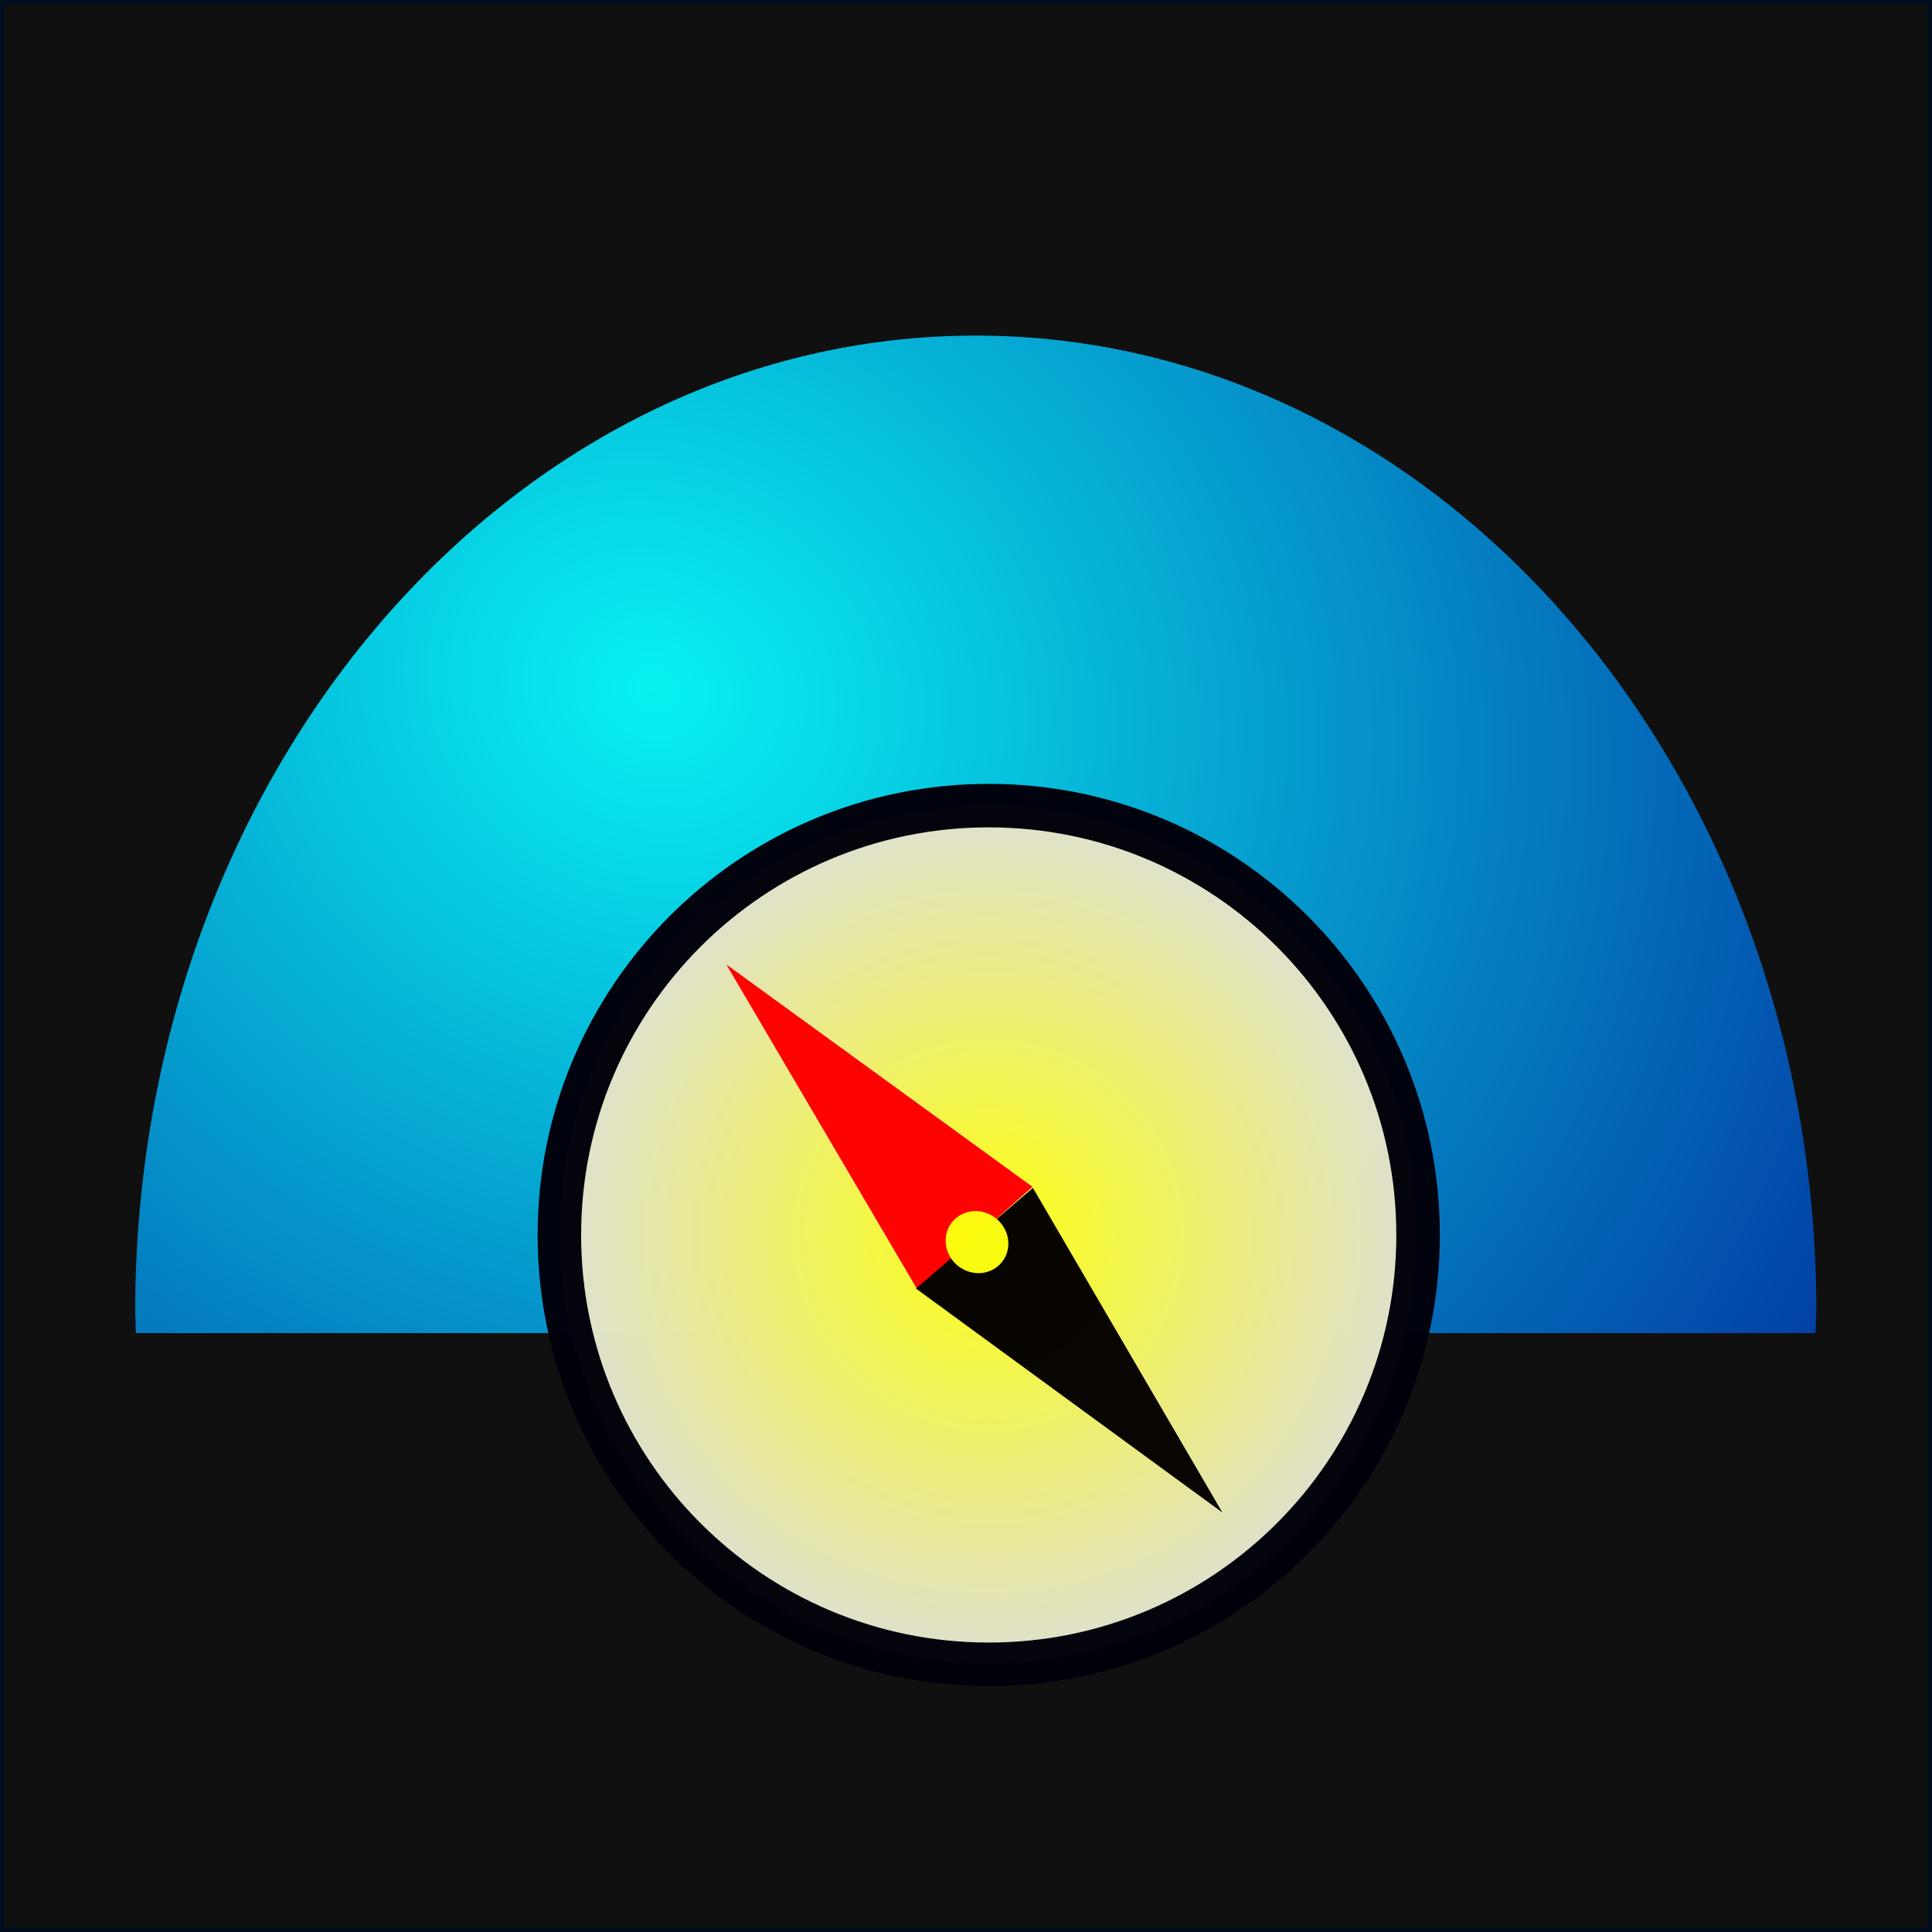
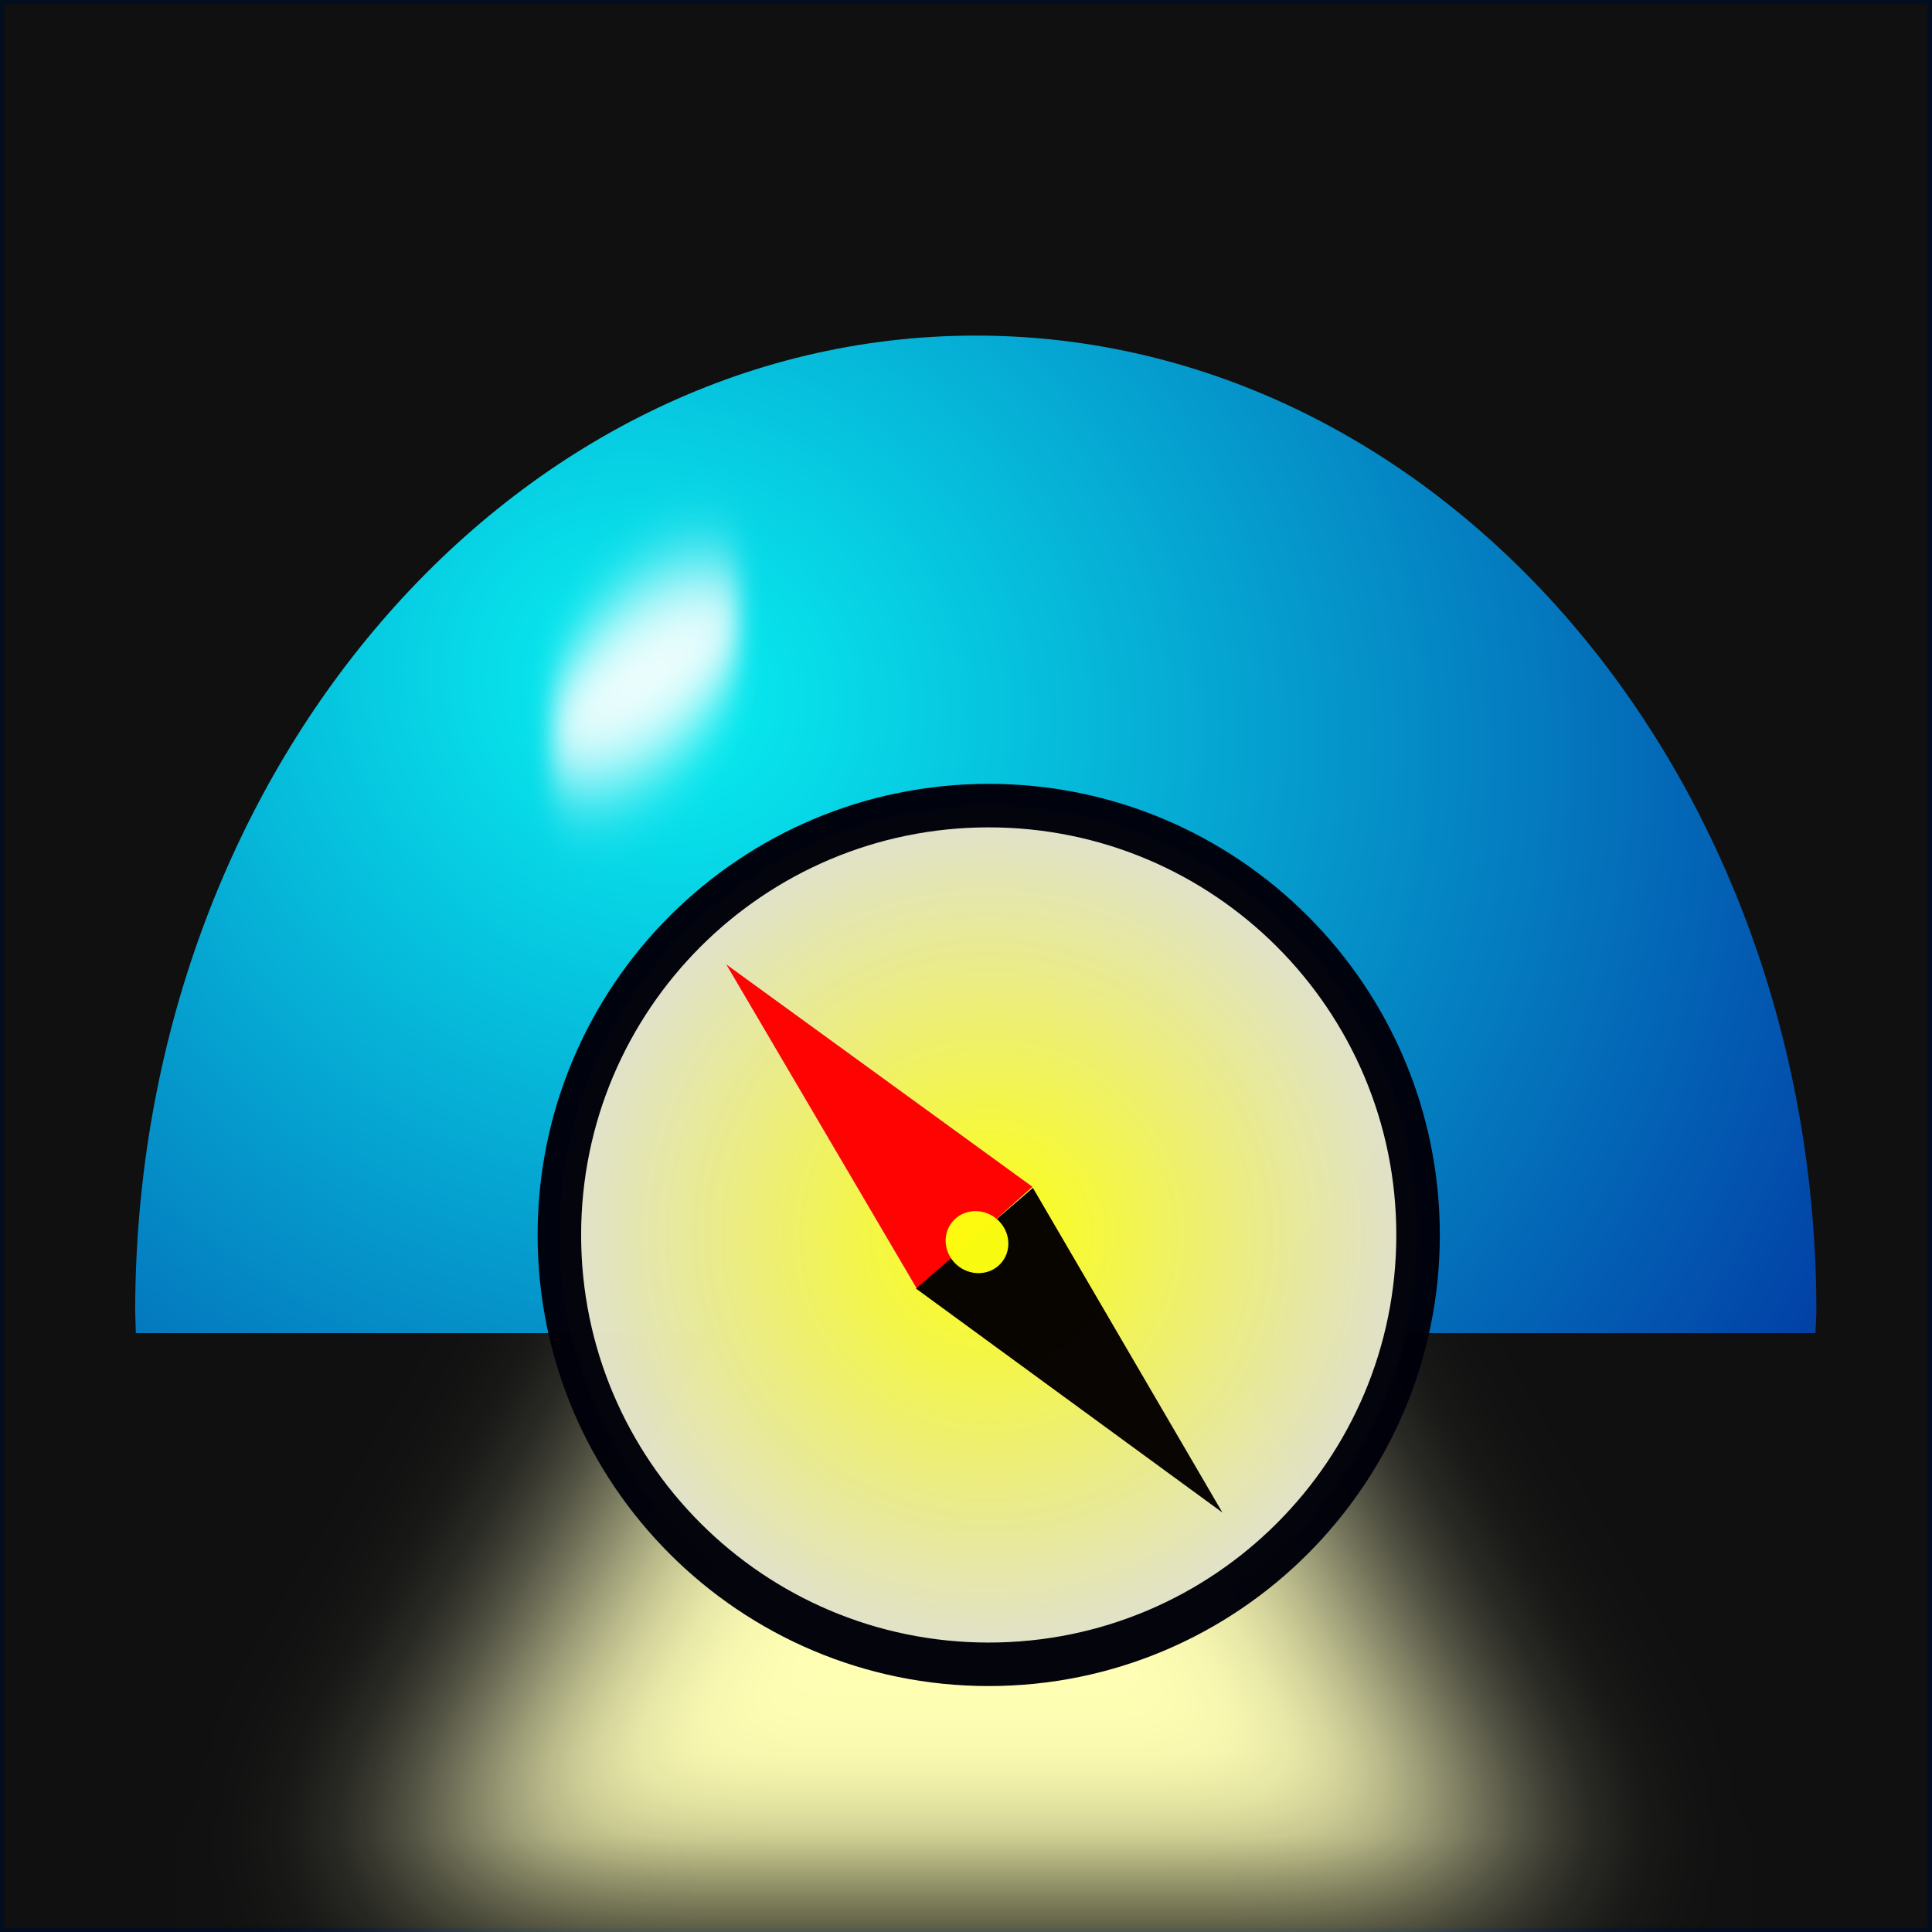
<svg xmlns="http://www.w3.org/2000/svg" xmlns:xlink="http://www.w3.org/1999/xlink" width="144" height="144" viewBox="0 0 38.1 38.1" version="1.1" id="svg8">
  <defs id="defs2">
    <marker orient="auto" refY="0.0" refX="0.0" id="TriangleInM" style="overflow:visible">
      <path id="path4754" d="M 5.77,0.0 L -2.88,5.0 L -2.88,-5.0 L 5.77,0.0 z " style="fill-rule:evenodd;stroke:#0a0000;stroke-width:1pt;stroke-opacity:1;fill:#0a0000;fill-opacity:1" transform="scale(-0.4)" />
    </marker>
    <marker orient="auto" refY="0.0" refX="0.0" id="marker6760" style="overflow:visible">
      <path id="path6758" style="fill-rule:evenodd;stroke-width:0.625;stroke-linejoin:round;stroke:#0a0000;stroke-opacity:1;fill:#0a0000;fill-opacity:1" d="M 8.719,4.034 L -2.207,0.016 L 8.719,-4.002 C 6.973,-1.63 6.983,1.616 8.719,4.034 z " transform="scale(0.6) translate(0,0)" />
    </marker>
    <marker orient="auto" refY="0.0" refX="0.0" id="Arrow2Mstart" style="overflow:visible">
      <path id="path4642" style="fill-rule:evenodd;stroke-width:0.625;stroke-linejoin:round;stroke:#0a0000;stroke-opacity:1;fill:#0a0000;fill-opacity:1" d="M 8.719,4.034 L -2.207,0.016 L 8.719,-4.002 C 6.973,-1.63 6.983,1.616 8.719,4.034 z " transform="scale(0.6) translate(0,0)" />
    </marker>
    <marker orient="auto" refY="0.0" refX="0.0" id="TriangleInL" style="overflow:visible">
      <path id="path4751" d="M 5.77,0.0 L -2.88,5.0 L -2.88,-5.0 L 5.77,0.0 z " style="fill-rule:evenodd;stroke:#0a0000;stroke-width:1pt;stroke-opacity:1;fill:#0a0000;fill-opacity:1" transform="scale(-0.8)" />
    </marker>
    <linearGradient id="linearGradient6512">
      <stop id="stop6508" offset="0" style="stop-color:#fcff10;stop-opacity:1" />
      <stop id="stop6510" offset="1" style="stop-color:#dedede;stop-opacity:0.997" />
    </linearGradient>
    <linearGradient id="linearGradient6429-9-6">
      <stop style="stop-color:#08f6f6;stop-opacity:0.984" offset="0" id="stop6425" />
      <stop style="stop-color:#00008b;stop-opacity:0.997" offset="1" id="stop6427" />
    </linearGradient>
    <marker orient="auto" refY="0.0" refX="0.0" id="Arrow1Sstart" style="overflow:visible">
      <path id="path4630" d="M 0.0,0.0 L 5.0,-5.0 L -12.5,0.0 L 5.0,5.0 L 0.0,0.0 z " style="fill-rule:evenodd;stroke:#0a0000;stroke-width:1pt;stroke-opacity:1;fill:#0a0000;fill-opacity:1" transform="scale(0.2) translate(6,0)" />
    </marker>
    <marker orient="auto" refY="0.0" refX="0.0" id="Arrow1Mstart" style="overflow:visible">
      <path id="path4624" d="M 0.0,0.0 L 5.0,-5.0 L -12.5,0.0 L 5.0,5.0 L 0.0,0.0 z " style="fill-rule:evenodd;stroke:#f90000;stroke-width:1pt;stroke-opacity:1;fill:#f90000;fill-opacity:1" transform="scale(0.4) translate(10,0)" />
    </marker>
    <marker orient="auto" refY="0.0" refX="0.0" id="Arrow2Lstart" style="overflow:visible">
      <path id="path4636" style="fill-rule:evenodd;stroke-width:0.625;stroke-linejoin:round;stroke:#f90000;stroke-opacity:1;fill:#f90000;fill-opacity:1" d="M 8.719,4.034 L -2.207,0.016 L 8.719,-4.002 C 6.973,-1.63 6.983,1.616 8.719,4.034 z " transform="scale(1.1) translate(1,0)" />
    </marker>
    <marker orient="auto" refY="0.0" refX="0.0" id="Arrow2Lend" style="overflow:visible;">
      <path id="path4639" style="fill-rule:evenodd;stroke-width:0.625;stroke-linejoin:round;stroke:#f90000;stroke-opacity:1;fill:#f90000;fill-opacity:1" d="M 8.719,4.034 L -2.207,0.016 L 8.719,-4.002 C 6.973,-1.63 6.983,1.616 8.719,4.034 z " transform="scale(1.1) rotate(180) translate(1,0)" />
    </marker>
    <marker orient="auto" refY="0.0" refX="0.0" id="Arrow1Mend" style="overflow:visible;">
      <path id="path4627" d="M 0.0,0.0 L 5.0,-5.0 L -12.5,0.0 L 5.0,5.0 L 0.0,0.0 z " style="fill-rule:evenodd;stroke:#f90000;stroke-width:1pt;stroke-opacity:1;fill:#f90000;fill-opacity:1" transform="scale(0.4) rotate(180) translate(10,0)" />
    </marker>
    <marker orient="auto" refY="0.0" refX="0.0" id="SemiCircleOut" style="overflow:visible">
      <path id="path4799" d="M -2.5,-0.809 C -2.5,1.951 -4.74,4.191 -7.5,4.191 L -7.5,-5.809 C -4.74,-5.809 -2.5,-3.569 -2.5,-0.809 z " style="fill-rule:evenodd;stroke:#000000;stroke-width:1pt;stroke-opacity:1;fill:#000000;fill-opacity:1" transform="scale(0.6) translate(7.125493,0.763446)" />
    </marker>
    <marker orient="auto" refY="0.0" refX="0.0" id="Arrow2Send" style="overflow:visible;">
      <path id="path4651" style="fill-rule:evenodd;stroke-width:0.625;stroke-linejoin:round;stroke:#f90000;stroke-opacity:1;fill:#f90000;fill-opacity:1" d="M 8.719,4.034 L -2.207,0.016 L 8.719,-4.002 C 6.973,-1.63 6.983,1.616 8.719,4.034 z " transform="scale(0.3) rotate(180) translate(-2.3,0)" />
    </marker>
    <marker orient="auto" refY="0.0" refX="0.0" id="Arrow1Send" style="overflow:visible;">
      <path id="path4633" d="M 0.0,0.0 L 5.0,-5.0 L -12.5,0.0 L 5.0,5.0 L 0.0,0.0 z " style="fill-rule:evenodd;stroke:#f90000;stroke-width:1pt;stroke-opacity:1;fill:#f90000;fill-opacity:1" transform="scale(0.2) rotate(180) translate(6,0)" />
    </marker>
    <marker orient="auto" refY="0.0" refX="0.0" id="Arrow1Lend" style="overflow:visible;">
      <path id="path4621" d="M 0.0,0.0 L 5.0,-5.0 L -12.5,0.0 L 5.0,5.0 L 0.0,0.0 z " style="fill-rule:evenodd;stroke:#f90000;stroke-width:1pt;stroke-opacity:1;fill:#f90000;fill-opacity:1" transform="scale(0.8) rotate(180) translate(12.5,0)" />
    </marker>
    <radialGradient xlink:href="#linearGradient6429-9-6" id="radialGradient6461" cx="52.986" cy="35.263" fx="52.986" fy="35.263" r="64.654" gradientTransform="matrix(0.5074424,0.2127985,-0.1902053,0.4535665,-7.290867,245.2186)" gradientUnits="userSpaceOnUse" />
    <radialGradient xlink:href="#linearGradient6512" id="radialGradient6481" cx="19.192" cy="281.125" fx="19.192" fy="281.125" r="8.996" gradientUnits="userSpaceOnUse" gradientTransform="translate(0.3064102,2.128659)" />
+     <filter style="color-interpolation-filters:sRGB" id="filter3394" x="-0.401" width="1.801" y="-0.338" height="1.677">
+       <feGaussianBlur stdDeviation="0.253" id="feGaussianBlur3396" />
+     </filter>
+     <filter style="color-interpolation-filters:sRGB" id="filter5976" x="-0.189" width="1.379" y="-0.218" height="1.437">
+       <feGaussianBlur stdDeviation="1.963" id="feGaussianBlur5978" />
+     </filter>
  </defs>
  <g id="layer1" transform="translate(0,-258.9)">
    <rect style="color:#000000;clip-rule:nonzero;display:inline;overflow:visible;visibility:visible;opacity:1;isolation:auto;mix-blend-mode:normal;color-interpolation:sRGB;color-interpolation-filters:linearRGB;solid-color:#000000;solid-opacity:1;fill:#000000;fill-opacity:0.933;fill-rule:nonzero;stroke:#000e20;stroke-width:0.165;stroke-linecap:butt;stroke-linejoin:miter;stroke-miterlimit:4;stroke-dasharray:none;stroke-dashoffset:0;stroke-opacity:1;color-rendering:auto;image-rendering:auto;shape-rendering:auto;text-rendering:auto;enable-background:accumulate" id="rect4522" width="38.1" height="38.1" x="0" y="258.9" ry="0" />
+     <path style="color:#000000;clip-rule:nonzero;display:inline;overflow:visible;visibility:visible;opacity:1;isolation:auto;mix-blend-mode:normal;color-interpolation:sRGB;color-interpolation-filters:linearRGB;solid-color:#000000;solid-opacity:1;fill:#ffffb4;fill-opacity:1;fill-rule:nonzero;stroke:#ffffff;stroke-width:0.458;stroke-linecap:square;stroke-linejoin:miter;stroke-miterlimit:4;stroke-dasharray:none;stroke-dashoffset:0;stroke-opacity:1;color-rendering:auto;image-rendering:auto;shape-rendering:auto;text-rendering:auto;enable-background:accumulate;filter:url(#filter5976)" id="path4082" d="m 19.644,275.151 12.642,21.433 -24.882,0.231 z" transform="rotate(0.6165215,-191.714,222.3473)" />
    <path style="color:#000000;clip-rule:nonzero;display:inline;overflow:visible;visibility:visible;opacity:1;isolation:auto;mix-blend-mode:normal;color-interpolation:sRGB;color-interpolation-filters:linearRGB;solid-color:#000000;solid-opacity:1;fill:url(#radialGradient6461);fill-opacity:1;fill-rule:nonzero;stroke:none;stroke-width:1.058;stroke-linecap:butt;stroke-linejoin:miter;stroke-miterlimit:4;stroke-dasharray:none;stroke-dashoffset:0;stroke-opacity:1;color-rendering:auto;image-rendering:auto;shape-rendering:auto;text-rendering:auto;enable-background:accumulate" d="m 19.243,265.518 a 16.577,19.255 0 0 0 -16.577,19.256 16.577,19.255 0 0 0 0.013,0.415 H 35.802 a 16.577,19.255 0 0 0 0.018,-0.415 16.577,19.255 0 0 0 -16.577,-19.256 z" id="path4524" />
    <circle style="color:#000000;clip-rule:nonzero;display:inline;overflow:visible;visibility:visible;opacity:1;isolation:auto;mix-blend-mode:normal;color-interpolation:sRGB;color-interpolation-filters:linearRGB;solid-color:#000000;solid-opacity:1;fill:url(#radialGradient6481);fill-opacity:1;fill-rule:nonzero;stroke:#00010b;stroke-width:0.858;stroke-linecap:butt;stroke-linejoin:miter;stroke-miterlimit:4;stroke-dasharray:none;stroke-dashoffset:0;stroke-opacity:0.984;color-rendering:auto;image-rendering:auto;shape-rendering:auto;text-rendering:auto;enable-background:accumulate" id="path4534" cx="19.498" cy="283.254" r="8.467" />
    <g id="g6971" transform="matrix(1.385565,-1.215305,1.235158,1.363294,-301.813,-94.71781)">
      <path transform="matrix(0.4143848,-0.2046112,0.0738069,1.148779,-23.47658,-44.6665)" d="m -10.574,271.676 -3.864,-0.675 2.517,-3.009 z" id="path6940" style="color:#000000;clip-rule:nonzero;display:inline;overflow:visible;visibility:visible;opacity:1;isolation:auto;mix-blend-mode:normal;color-interpolation:sRGB;color-interpolation-filters:linearRGB;solid-color:#000000;solid-opacity:1;fill:#dedede;fill-opacity:0.875;fill-rule:nonzero;stroke:none;stroke-width:1.328;stroke-linecap:square;stroke-linejoin:miter;stroke-miterlimit:4;stroke-dasharray:none;stroke-dashoffset:0;stroke-opacity:0.997;color-rendering:auto;image-rendering:auto;shape-rendering:auto;text-rendering:auto;enable-background:accumulate" />
      <path style="color:#000000;clip-rule:nonzero;display:inline;overflow:visible;visibility:visible;opacity:1;isolation:auto;mix-blend-mode:normal;color-interpolation:sRGB;color-interpolation-filters:linearRGB;solid-color:#000000;solid-opacity:1;fill:#ff0000;fill-opacity:0.988;fill-rule:nonzero;stroke:none;stroke-width:1.328;stroke-linecap:square;stroke-linejoin:miter;stroke-miterlimit:4;stroke-dasharray:none;stroke-dashoffset:0;stroke-opacity:0.997;color-rendering:auto;image-rendering:auto;shape-rendering:auto;text-rendering:auto;enable-background:accumulate" id="path6942" d="m -10.574,271.676 -3.864,-0.675 2.517,-3.009 z" transform="matrix(0.4143848,-0.2046112,0.0738069,1.148779,-23.47658,-44.6665)" />
      <path style="color:#000000;clip-rule:nonzero;display:inline;overflow:visible;visibility:visible;opacity:1;isolation:auto;mix-blend-mode:normal;color-interpolation:sRGB;color-interpolation-filters:linearRGB;solid-color:#000000;solid-opacity:1;fill:#040000;fill-opacity:0.977;fill-rule:nonzero;stroke:none;stroke-width:1.328;stroke-linecap:square;stroke-linejoin:miter;stroke-miterlimit:4;stroke-dasharray:none;stroke-dashoffset:0;stroke-opacity:0.997;color-rendering:auto;image-rendering:auto;shape-rendering:auto;text-rendering:auto;enable-background:accumulate" id="path6942-6" d="m -10.574,271.676 -3.864,-0.675 2.517,-3.009 z" transform="matrix(0.4143848,0.2046112,0.0738069,-1.148779,-23.48047,583.8642)" />
      <ellipse ry="0.342" rx="0.326" cy="269.647" cx="-8.644" id="path6965" style="color:#000000;clip-rule:nonzero;display:inline;overflow:visible;visibility:visible;opacity:1;isolation:auto;mix-blend-mode:normal;color-interpolation:sRGB;color-interpolation-filters:linearRGB;solid-color:#000000;solid-opacity:1;fill:#fdff11;fill-opacity:0.977;fill-rule:nonzero;stroke:none;stroke-width:1.328;stroke-linecap:square;stroke-linejoin:miter;stroke-miterlimit:4;stroke-dasharray:none;stroke-dashoffset:0;stroke-opacity:0.997;color-rendering:auto;image-rendering:auto;shape-rendering:auto;text-rendering:auto;enable-background:accumulate" />
    </g>
+     <ellipse style="color:#000000;clip-rule:nonzero;display:inline;overflow:visible;visibility:visible;opacity:1;isolation:auto;mix-blend-mode:normal;color-interpolation:sRGB;color-interpolation-filters:linearRGB;solid-color:#000000;solid-opacity:1;fill:#fefefe;fill-opacity:0.933;fill-rule:nonzero;stroke:none;stroke-width:0.328;stroke-linecap:square;stroke-linejoin:miter;stroke-miterlimit:4;stroke-dasharray:none;stroke-dashoffset:0;stroke-opacity:0.984;color-rendering:auto;image-rendering:auto;shape-rendering:auto;text-rendering:auto;enable-background:accumulate;filter:url(#filter3394)" id="path864" cx="154.169" cy="216.687" rx="0.52" ry="1.066" transform="matrix(2.236585,1.27737,-1.449194,1.874311,-18.05846,-330.8209)" />
  </g>
</svg>
